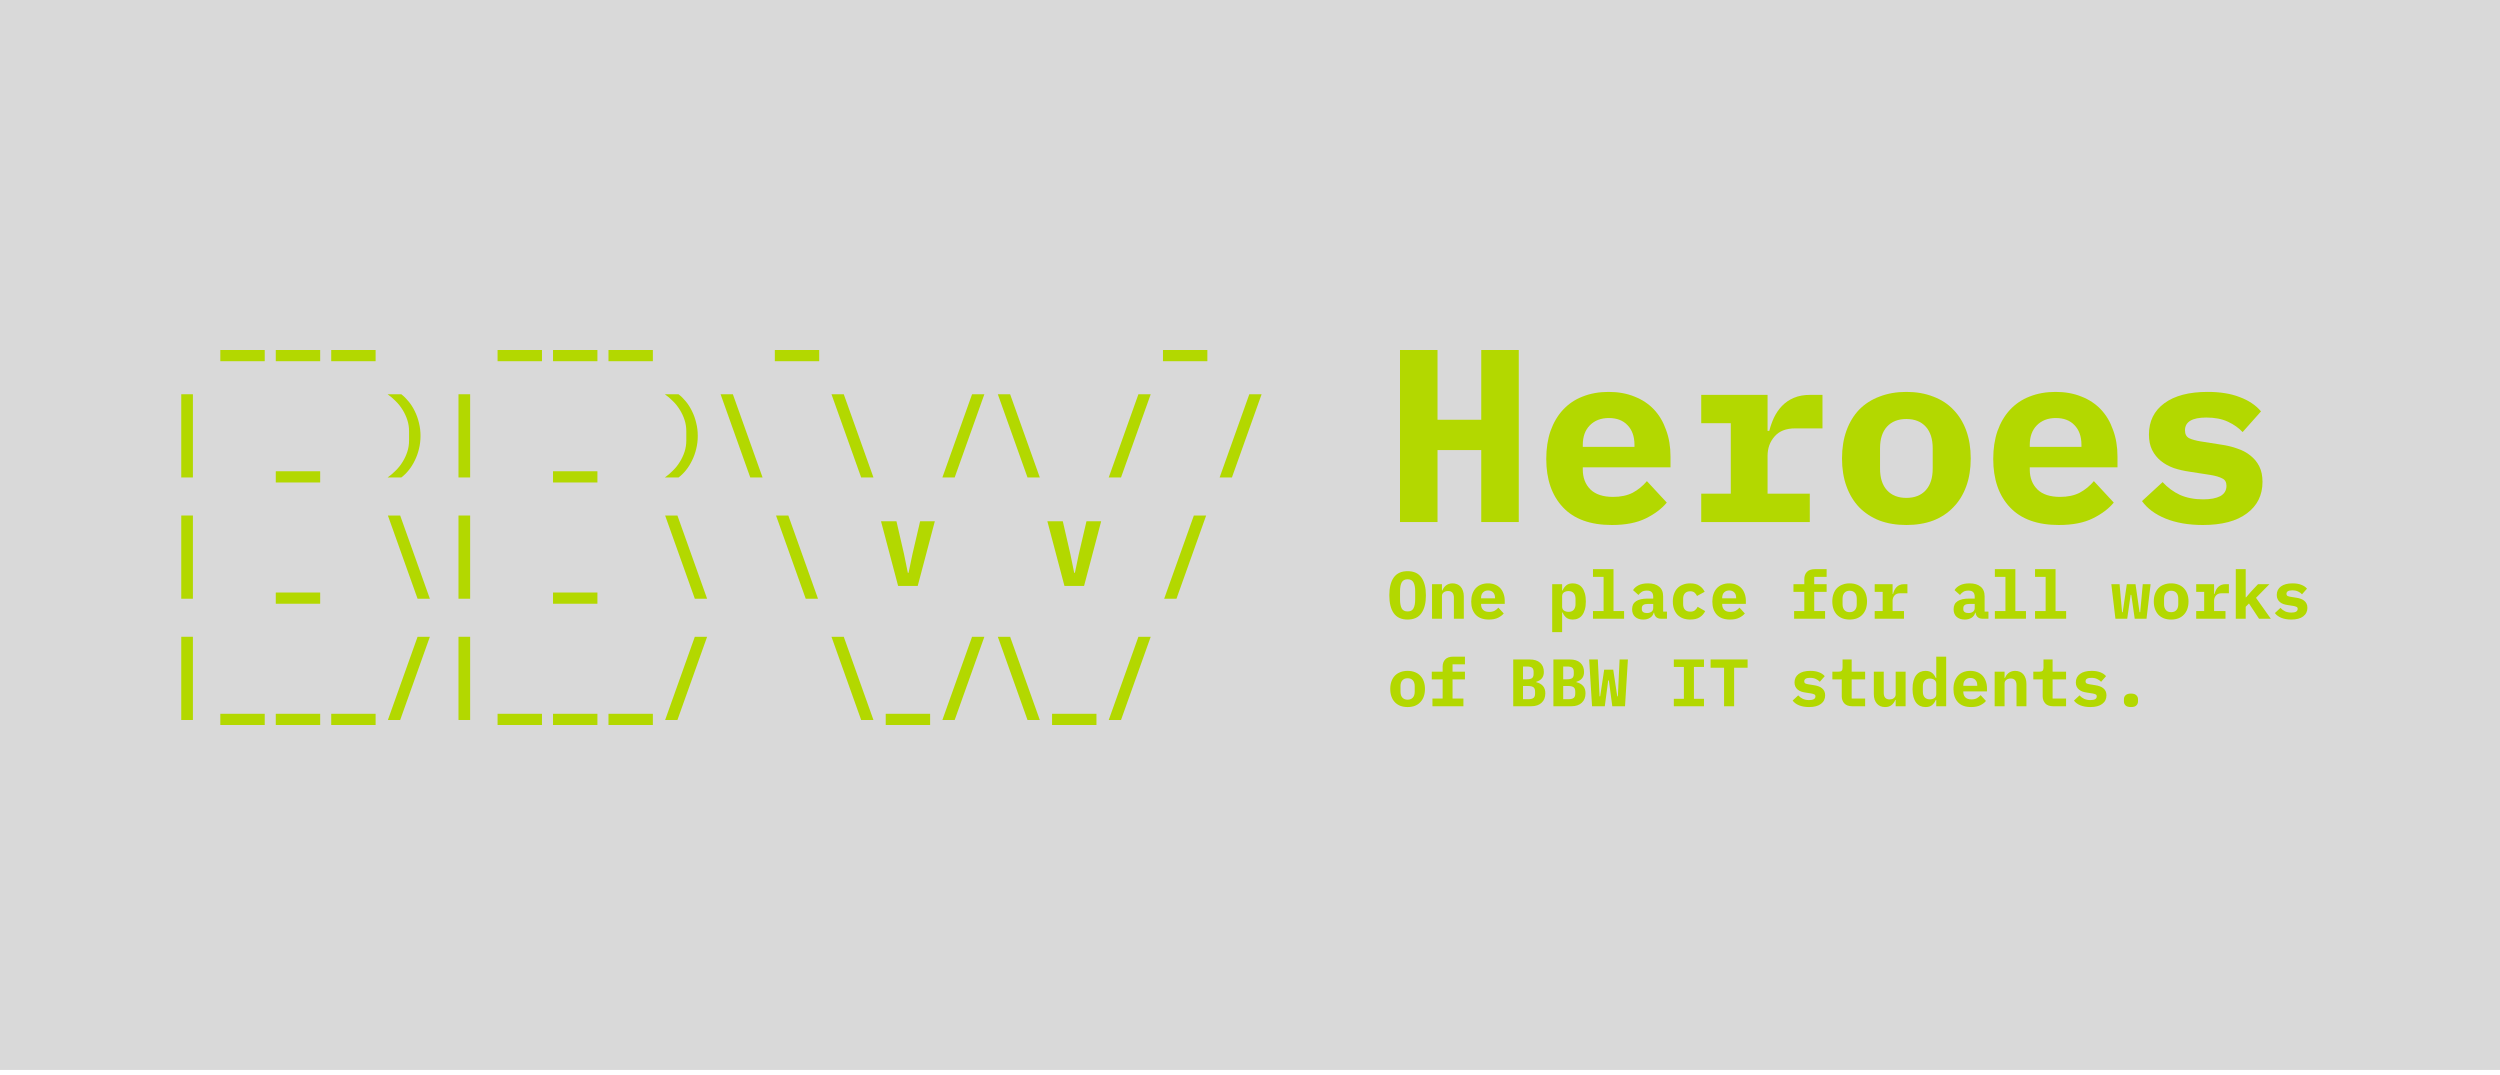
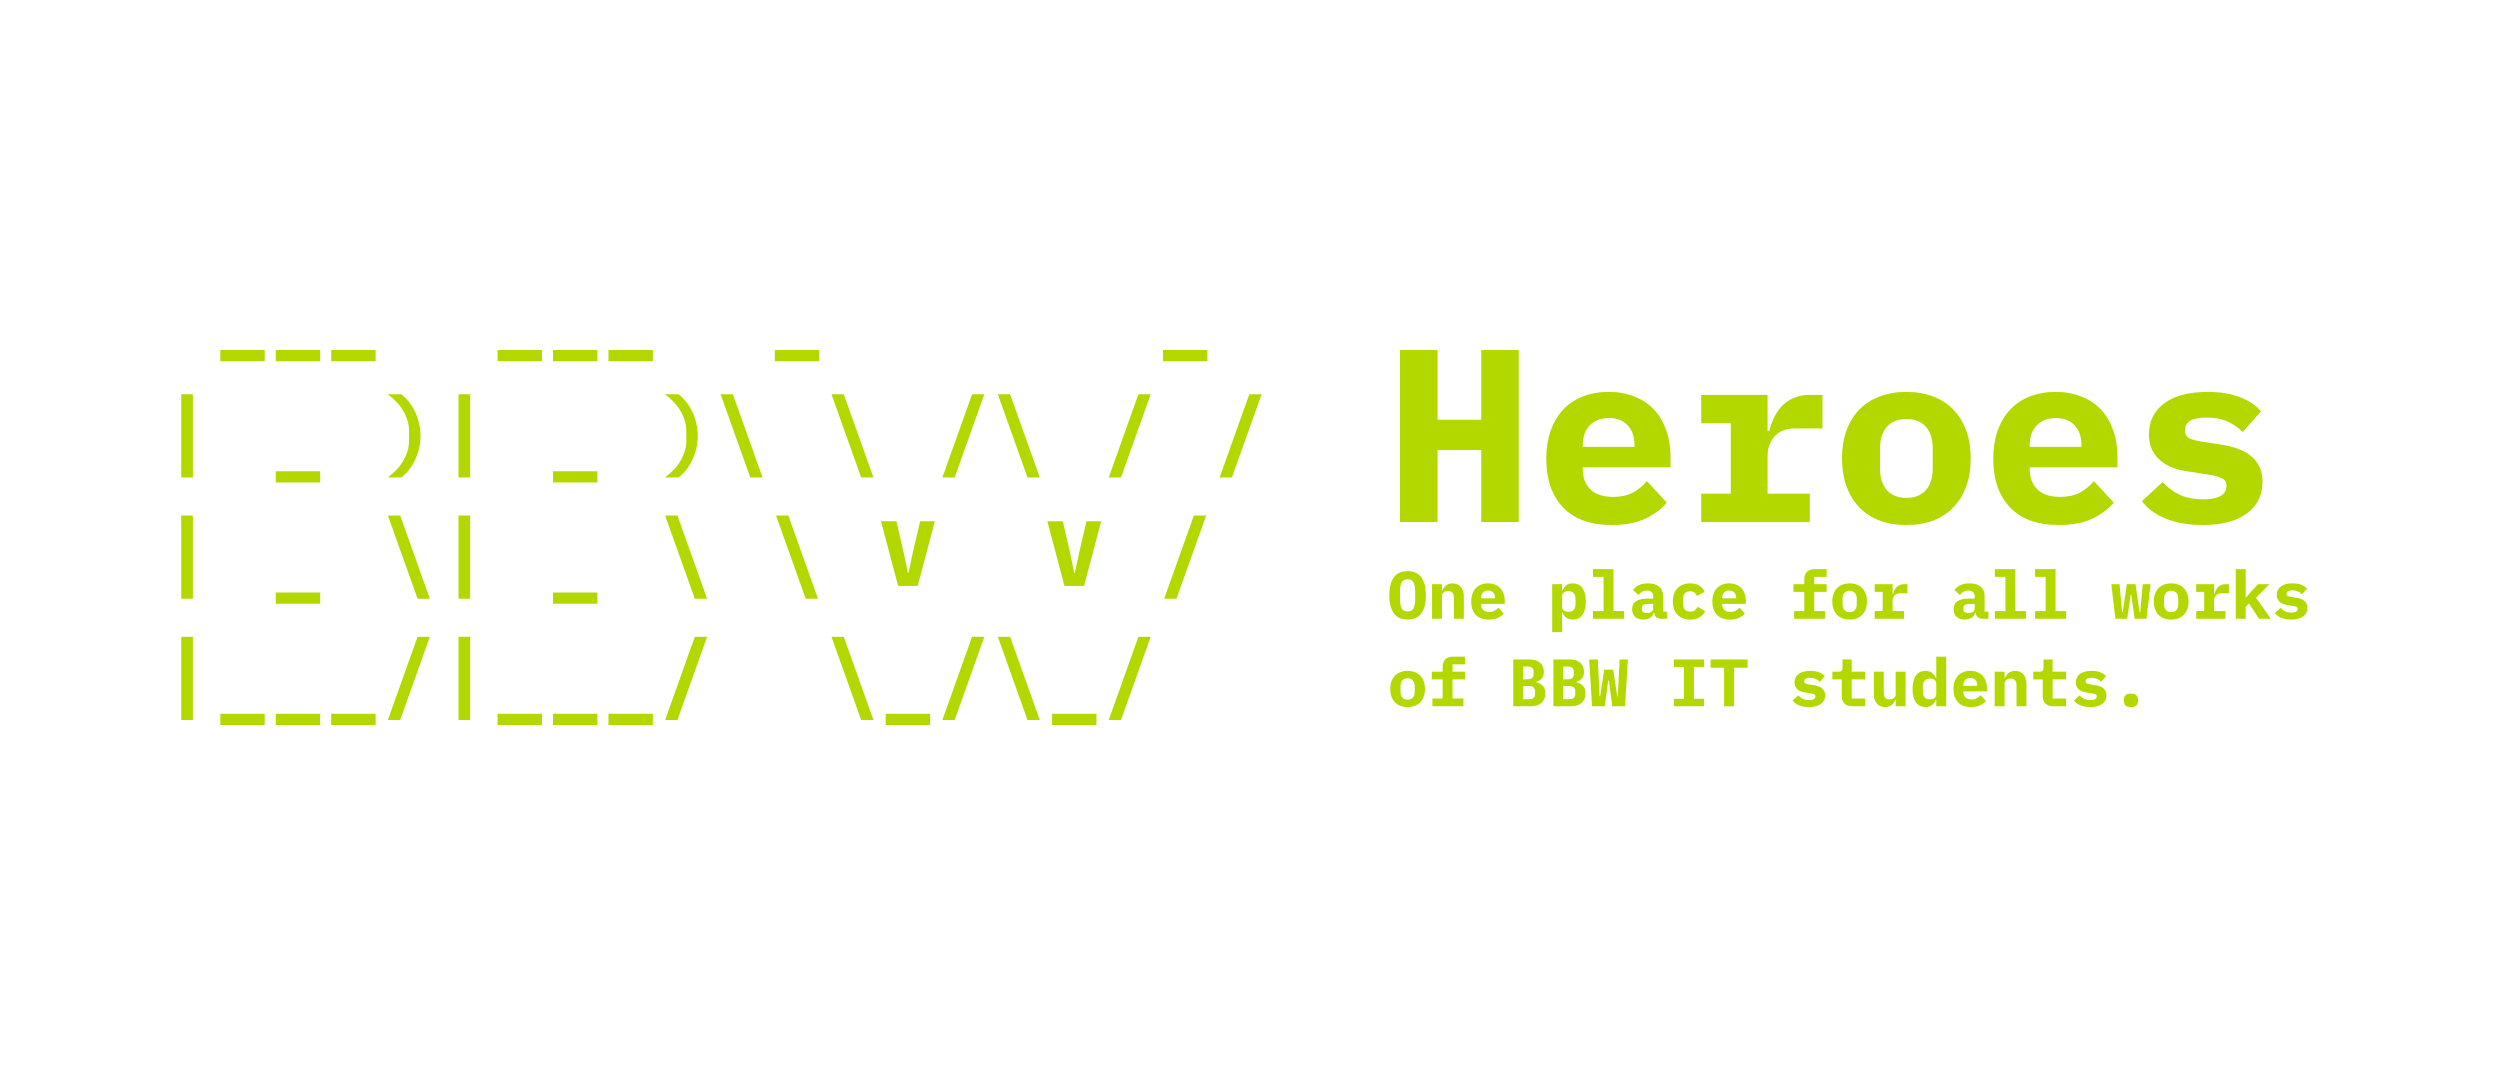
<svg xmlns="http://www.w3.org/2000/svg" width="400" height="172" viewBox="0 0 400 172" fill="none">
-   <rect width="400" height="171.19" fill="#D9D9D9" />
  <path d="M35.253 57.794V56H42.355V57.794H35.253Z" fill="#B3D800" />
  <path d="M44.125 57.794V56H51.227V57.794H44.125Z" fill="#B3D800" />
  <path d="M52.997 57.794V56H60.099V57.794H52.997Z" fill="#B3D800" />
  <path d="M79.612 57.794V56H86.715V57.794H79.612Z" fill="#B3D800" />
  <path d="M88.484 57.794V56H95.587V57.794H88.484Z" fill="#B3D800" />
  <path d="M97.356 57.794V56H104.458V57.794H97.356Z" fill="#B3D800" />
  <path d="M123.972 57.794V56H131.074V57.794H123.972Z" fill="#B3D800" />
  <path d="M186.075 57.794V56H193.178V57.794H186.075Z" fill="#B3D800" />
  <path d="M29 76.395V63.081H30.864V76.395H29Z" fill="#B3D800" />
  <path d="M44.125 77.196V75.402H51.227V77.196H44.125Z" fill="#B3D800" />
  <path d="M67.284 69.738C67.284 70.46 67.2 71.157 67.033 71.829C66.875 72.491 66.653 73.109 66.367 73.682C66.091 74.255 65.765 74.774 65.39 75.239C65.015 75.704 64.621 76.089 64.207 76.395H62.017C62.47 76.079 62.904 75.708 63.319 75.283C63.743 74.868 64.108 74.409 64.414 73.904C64.729 73.4 64.981 72.862 65.168 72.288C65.356 71.715 65.449 71.117 65.449 70.494V68.982C65.449 68.359 65.356 67.761 65.168 67.188C64.981 66.615 64.729 66.076 64.414 65.572C64.108 65.068 63.743 64.608 63.319 64.193C62.904 63.768 62.47 63.397 62.017 63.081H64.207C64.621 63.397 65.015 63.788 65.39 64.252C65.765 64.707 66.091 65.221 66.367 65.794C66.653 66.368 66.875 66.99 67.033 67.662C67.2 68.325 67.284 69.017 67.284 69.738Z" fill="#B3D800" />
  <path d="M73.359 76.395V63.081H75.224V76.395H73.359Z" fill="#B3D800" />
  <path d="M88.484 77.196V75.402H95.587V77.196H88.484Z" fill="#B3D800" />
  <path d="M111.644 69.738C111.644 70.46 111.56 71.157 111.392 71.829C111.234 72.491 111.012 73.109 110.726 73.682C110.45 74.255 110.125 74.774 109.75 75.239C109.375 75.704 108.98 76.089 108.566 76.395H106.376C106.83 76.079 107.264 75.708 107.678 75.283C108.102 74.868 108.467 74.409 108.773 73.904C109.089 73.4 109.34 72.862 109.528 72.288C109.715 71.715 109.809 71.117 109.809 70.494V68.982C109.809 68.359 109.715 67.761 109.528 67.188C109.34 66.615 109.089 66.076 108.773 65.572C108.467 65.068 108.102 64.608 107.678 64.193C107.264 63.768 106.83 63.397 106.376 63.081H108.566C108.98 63.397 109.375 63.788 109.75 64.252C110.125 64.707 110.45 65.221 110.726 65.794C111.012 66.368 111.234 66.99 111.392 67.662C111.56 68.325 111.644 69.017 111.644 69.738Z" fill="#B3D800" />
  <path d="M120.042 76.395L115.293 63.081H117.26L122.01 76.395H120.042Z" fill="#B3D800" />
  <path d="M137.786 76.395L133.036 63.081H135.004L139.754 76.395H137.786Z" fill="#B3D800" />
  <path d="M150.78 76.395L155.53 63.081H157.498L152.748 76.395H150.78Z" fill="#B3D800" />
  <path d="M164.402 76.395L159.652 63.081H161.62L166.37 76.395H164.402Z" fill="#B3D800" />
  <path d="M177.396 76.395L182.145 63.081H184.113L179.364 76.395H177.396Z" fill="#B3D800" />
  <path d="M195.14 76.395L199.889 63.081H201.857L197.108 76.395H195.14Z" fill="#B3D800" />
  <path d="M29 95.797V82.483H30.864V95.797H29Z" fill="#B3D800" />
  <path d="M44.125 96.598V94.804H51.227V96.598H44.125Z" fill="#B3D800" />
  <path d="M66.811 95.797L62.061 82.483H64.029L68.778 95.797H66.811Z" fill="#B3D800" />
  <path d="M73.359 95.797V82.483H75.224V95.797H73.359Z" fill="#B3D800" />
  <path d="M88.484 96.598V94.804H95.587V96.598H88.484Z" fill="#B3D800" />
  <path d="M111.17 95.797L106.421 82.483H108.388L113.138 95.797H111.17Z" fill="#B3D800" />
  <path d="M128.914 95.797L124.164 82.483H126.132L130.882 95.797H128.914Z" fill="#B3D800" />
  <path d="M143.699 93.751L140.961 83.402H143.432L144.646 88.666L145.252 91.646H145.371L145.992 88.666L147.22 83.402H149.573L146.835 93.751H143.699Z" fill="#B3D800" />
  <path d="M170.314 93.751L167.577 83.402H170.048L171.261 88.666L171.868 91.646H171.986L172.608 88.666L173.836 83.402H176.188L173.451 93.751H170.314Z" fill="#B3D800" />
  <path d="M186.268 95.797L191.017 82.483H192.985L188.236 95.797H186.268Z" fill="#B3D800" />
  <path d="M29 115.199V101.885H30.864V115.199H29Z" fill="#B3D800" />
  <path d="M35.253 116V114.206H42.355V116H35.253Z" fill="#B3D800" />
  <path d="M44.125 116V114.206H51.227V116H44.125Z" fill="#B3D800" />
  <path d="M52.997 116V114.206H60.099V116H52.997Z" fill="#B3D800" />
  <path d="M62.061 115.199L66.811 101.885H68.778L64.029 115.199H62.061Z" fill="#B3D800" />
  <path d="M73.359 115.199V101.885H75.224V115.199H73.359Z" fill="#B3D800" />
  <path d="M79.612 116V114.206H86.715V116H79.612Z" fill="#B3D800" />
  <path d="M88.484 116V114.206H95.587V116H88.484Z" fill="#B3D800" />
  <path d="M97.356 116V114.206H104.458V116H97.356Z" fill="#B3D800" />
  <path d="M106.421 115.199L111.17 101.885H113.138L108.388 115.199H106.421Z" fill="#B3D800" />
  <path d="M137.786 115.199L133.036 101.885H135.004L139.754 115.199H137.786Z" fill="#B3D800" />
  <path d="M141.716 116V114.206H148.818V116H141.716Z" fill="#B3D800" />
  <path d="M150.78 115.199L155.53 101.885H157.498L152.748 115.199H150.78Z" fill="#B3D800" />
  <path d="M164.402 115.199L159.652 101.885H161.62L166.37 115.199H164.402Z" fill="#B3D800" />
  <path d="M168.332 116V114.206H175.434V116H168.332Z" fill="#B3D800" />
  <path d="M177.396 115.199L182.145 101.885H184.113L179.364 115.199H177.396Z" fill="#B3D800" />
  <path d="M225.217 99.129C224.216 99.129 223.476 98.789 222.997 98.11C222.525 97.431 222.29 96.48 222.29 95.257C222.29 94.035 222.525 93.084 222.997 92.405C223.476 91.726 224.216 91.386 225.217 91.386C226.218 91.386 226.954 91.726 227.426 92.405C227.905 93.084 228.145 94.035 228.145 95.257C228.145 96.48 227.905 97.431 227.426 98.11C226.954 98.789 226.218 99.129 225.217 99.129ZM225.217 97.831C225.675 97.831 225.989 97.663 226.161 97.327C226.339 96.984 226.429 96.509 226.429 95.901V94.603C226.429 94.003 226.339 93.535 226.161 93.199C225.989 92.856 225.675 92.684 225.217 92.684C224.759 92.684 224.441 92.856 224.263 93.199C224.091 93.535 224.005 94.003 224.005 94.603V95.912C224.005 96.512 224.091 96.984 224.263 97.327C224.441 97.663 224.759 97.831 225.217 97.831ZM229.127 99V93.467H230.714V94.475H230.778C230.843 94.317 230.921 94.171 231.014 94.035C231.107 93.899 231.218 93.781 231.347 93.681C231.482 93.574 231.636 93.492 231.808 93.435C231.986 93.37 232.187 93.338 232.408 93.338C232.673 93.338 232.916 93.385 233.137 93.477C233.359 93.563 233.548 93.695 233.706 93.874C233.863 94.053 233.985 94.271 234.07 94.528C234.163 94.786 234.21 95.082 234.21 95.418V99H232.623V95.633C232.623 94.918 232.312 94.561 231.69 94.561C231.568 94.561 231.447 94.578 231.325 94.614C231.211 94.643 231.107 94.693 231.014 94.764C230.921 94.829 230.846 94.911 230.789 95.011C230.739 95.111 230.714 95.229 230.714 95.365V99H229.127ZM238.227 99.129C237.297 99.129 236.593 98.871 236.114 98.357C235.635 97.842 235.396 97.141 235.396 96.255C235.396 95.804 235.457 95.4 235.578 95.043C235.707 94.678 235.886 94.371 236.114 94.121C236.35 93.864 236.633 93.671 236.961 93.542C237.297 93.406 237.673 93.338 238.087 93.338C238.502 93.338 238.874 93.406 239.203 93.542C239.532 93.671 239.81 93.856 240.039 94.099C240.268 94.343 240.443 94.639 240.565 94.989C240.693 95.333 240.758 95.719 240.758 96.148V96.619H236.972V96.716C236.972 97.073 237.083 97.363 237.305 97.585C237.526 97.799 237.852 97.906 238.28 97.906C238.609 97.906 238.892 97.845 239.128 97.724C239.364 97.595 239.567 97.427 239.739 97.22L240.597 98.153C240.382 98.417 240.082 98.646 239.696 98.839C239.31 99.032 238.82 99.129 238.227 99.129ZM238.098 94.475C237.755 94.475 237.48 94.582 237.272 94.796C237.072 95.004 236.972 95.286 236.972 95.644V95.729H239.203V95.644C239.203 95.279 239.103 94.993 238.902 94.786C238.709 94.578 238.441 94.475 238.098 94.475ZM248.352 93.467H249.939V94.475H250.014C250.15 94.146 250.347 93.874 250.604 93.66C250.861 93.445 251.212 93.338 251.655 93.338C251.962 93.338 252.241 93.395 252.491 93.51C252.749 93.624 252.967 93.799 253.145 94.035C253.331 94.271 253.474 94.571 253.574 94.936C253.682 95.3 253.735 95.733 253.735 96.233C253.735 96.734 253.682 97.166 253.574 97.531C253.474 97.895 253.331 98.196 253.145 98.432C252.967 98.668 252.749 98.843 252.491 98.957C252.241 99.072 251.962 99.129 251.655 99.129C251.212 99.129 250.861 99.025 250.604 98.818C250.347 98.603 250.15 98.328 250.014 97.992H249.939V101.145H248.352V93.467ZM250.969 97.895C251.326 97.895 251.601 97.788 251.794 97.574C251.987 97.352 252.084 97.048 252.084 96.662V95.804C252.084 95.418 251.987 95.118 251.794 94.904C251.601 94.682 251.326 94.571 250.969 94.571C250.69 94.571 250.447 94.639 250.239 94.775C250.039 94.911 249.939 95.125 249.939 95.418V97.048C249.939 97.341 250.039 97.556 250.239 97.692C250.447 97.828 250.69 97.895 250.969 97.895ZM254.878 97.767H256.573V92.298H254.878V91.065H258.16V97.767H259.854V99H254.878V97.767ZM265.801 99C265.473 99 265.208 98.918 265.008 98.753C264.808 98.582 264.69 98.339 264.654 98.024H264.6C264.5 98.389 264.3 98.664 264 98.85C263.707 99.036 263.346 99.129 262.917 99.129C262.381 99.129 261.948 98.986 261.619 98.7C261.298 98.407 261.137 97.999 261.137 97.477C261.137 96.898 261.348 96.469 261.769 96.191C262.191 95.912 262.81 95.772 263.625 95.772H264.515V95.493C264.515 95.165 264.436 94.918 264.279 94.754C264.129 94.582 263.871 94.496 263.507 94.496C263.171 94.496 262.899 94.561 262.692 94.689C262.484 94.818 262.306 94.986 262.155 95.193L261.287 94.421C261.473 94.107 261.762 93.849 262.155 93.649C262.556 93.442 263.067 93.338 263.689 93.338C264.447 93.338 265.036 93.513 265.458 93.864C265.887 94.207 266.102 94.728 266.102 95.429V97.853H266.713V99H265.801ZM263.517 98.088C263.796 98.088 264.032 98.021 264.225 97.885C264.418 97.749 264.515 97.552 264.515 97.295V96.63H263.667C263.017 96.63 262.692 96.848 262.692 97.284V97.499C262.692 97.692 262.767 97.838 262.917 97.938C263.067 98.038 263.267 98.088 263.517 98.088ZM270.451 99.129C270.015 99.129 269.622 99.064 269.272 98.936C268.928 98.8 268.635 98.607 268.392 98.357C268.156 98.106 267.974 97.803 267.845 97.445C267.717 97.088 267.652 96.684 267.652 96.233C267.652 95.783 267.717 95.379 267.845 95.022C267.974 94.664 268.156 94.36 268.392 94.11C268.635 93.86 268.928 93.671 269.272 93.542C269.622 93.406 270.012 93.338 270.44 93.338C271.048 93.338 271.534 93.463 271.899 93.713C272.271 93.956 272.553 94.282 272.746 94.689L271.524 95.354C271.423 95.14 271.291 94.961 271.127 94.818C270.969 94.675 270.741 94.603 270.44 94.603C270.076 94.603 269.793 94.711 269.593 94.925C269.4 95.132 269.304 95.418 269.304 95.783V96.684C269.304 97.048 269.4 97.338 269.593 97.552C269.793 97.76 270.083 97.863 270.462 97.863C270.769 97.863 271.009 97.792 271.18 97.649C271.359 97.506 271.509 97.32 271.631 97.091L272.832 97.778C272.632 98.185 272.339 98.514 271.952 98.764C271.574 99.007 271.073 99.129 270.451 99.129ZM276.806 99.129C275.877 99.129 275.172 98.871 274.693 98.357C274.214 97.842 273.975 97.141 273.975 96.255C273.975 95.804 274.036 95.4 274.157 95.043C274.286 94.678 274.465 94.371 274.693 94.121C274.929 93.864 275.212 93.671 275.541 93.542C275.877 93.406 276.252 93.338 276.667 93.338C277.081 93.338 277.453 93.406 277.782 93.542C278.111 93.671 278.389 93.856 278.618 94.099C278.847 94.343 279.022 94.639 279.144 94.989C279.272 95.333 279.337 95.719 279.337 96.148V96.619H275.551V96.716C275.551 97.073 275.662 97.363 275.884 97.585C276.105 97.799 276.431 97.906 276.86 97.906C277.188 97.906 277.471 97.845 277.707 97.724C277.943 97.595 278.146 97.427 278.318 97.22L279.176 98.153C278.961 98.417 278.661 98.646 278.275 98.839C277.889 99.032 277.399 99.129 276.806 99.129ZM276.677 94.475C276.334 94.475 276.059 94.582 275.852 94.796C275.651 95.004 275.551 95.286 275.551 95.644V95.729H277.782V95.644C277.782 95.279 277.682 94.993 277.482 94.786C277.289 94.578 277.02 94.475 276.677 94.475ZM287.06 97.767H288.69V94.7H286.953V93.467H288.69V92.662C288.69 92.191 288.826 91.808 289.097 91.515C289.376 91.215 289.805 91.065 290.384 91.065H292.261V92.298H290.277V93.467H292.261V94.7H290.277V97.767H292.014V99H287.06V97.767ZM295.945 99.129C295.516 99.129 295.13 99.064 294.787 98.936C294.444 98.8 294.151 98.607 293.908 98.357C293.672 98.106 293.49 97.803 293.361 97.445C293.232 97.088 293.168 96.684 293.168 96.233C293.168 95.783 293.232 95.379 293.361 95.022C293.49 94.664 293.672 94.36 293.908 94.11C294.151 93.86 294.444 93.671 294.787 93.542C295.13 93.406 295.516 93.338 295.945 93.338C296.374 93.338 296.76 93.406 297.104 93.542C297.447 93.671 297.736 93.86 297.972 94.11C298.215 94.36 298.401 94.664 298.53 95.022C298.658 95.379 298.723 95.783 298.723 96.233C298.723 96.684 298.658 97.088 298.53 97.445C298.401 97.803 298.215 98.106 297.972 98.357C297.736 98.607 297.447 98.8 297.104 98.936C296.76 99.064 296.374 99.129 295.945 99.129ZM295.945 97.949C296.303 97.949 296.582 97.838 296.782 97.617C296.982 97.395 297.082 97.081 297.082 96.673V95.794C297.082 95.386 296.982 95.072 296.782 94.85C296.582 94.628 296.303 94.518 295.945 94.518C295.588 94.518 295.309 94.628 295.109 94.85C294.909 95.072 294.809 95.386 294.809 95.794V96.673C294.809 97.081 294.909 97.395 295.109 97.617C295.309 97.838 295.588 97.949 295.945 97.949ZM299.952 97.767H301.228V94.7H299.952V93.467H302.815V95.032H302.89C302.94 94.832 303.008 94.639 303.094 94.453C303.187 94.26 303.301 94.092 303.437 93.949C303.58 93.799 303.751 93.681 303.952 93.595C304.152 93.51 304.388 93.467 304.659 93.467H305.185V94.925H304.005C303.612 94.925 303.315 95.043 303.115 95.279C302.915 95.508 302.815 95.79 302.815 96.126V97.767H304.638V99H299.952V97.767ZM317.24 99C316.911 99 316.647 98.918 316.447 98.753C316.247 98.582 316.129 98.339 316.093 98.024H316.039C315.939 98.389 315.739 98.664 315.439 98.85C315.146 99.036 314.785 99.129 314.356 99.129C313.819 99.129 313.387 98.986 313.058 98.7C312.736 98.407 312.576 97.999 312.576 97.477C312.576 96.898 312.786 96.469 313.208 96.191C313.63 95.912 314.248 95.772 315.063 95.772H315.953V95.493C315.953 95.165 315.875 94.918 315.718 94.754C315.567 94.582 315.31 94.496 314.945 94.496C314.609 94.496 314.338 94.561 314.13 94.689C313.923 94.818 313.744 94.986 313.594 95.193L312.726 94.421C312.912 94.107 313.201 93.849 313.594 93.649C313.995 93.442 314.506 93.338 315.128 93.338C315.886 93.338 316.475 93.513 316.897 93.864C317.326 94.207 317.54 94.728 317.54 95.429V97.853H318.152V99H317.24ZM314.956 98.088C315.235 98.088 315.471 98.021 315.664 97.885C315.857 97.749 315.953 97.552 315.953 97.295V96.63H315.106C314.456 96.63 314.13 96.848 314.13 97.284V97.499C314.13 97.692 314.206 97.838 314.356 97.938C314.506 98.038 314.706 98.088 314.956 98.088ZM319.177 97.767H320.871V92.298H319.177V91.065H322.458V97.767H324.153V99H319.177V97.767ZM325.607 97.767H327.301V92.298H325.607V91.065H328.888V97.767H330.583V99H325.607V97.767ZM337.812 93.467H339.131L339.528 97.949H339.635L340.29 93.467H341.684L342.327 97.949H342.434L342.842 93.467H344.096L343.442 99H341.555L341.008 95.183H340.901L340.354 99H338.467L337.812 93.467ZM347.384 99.129C346.955 99.129 346.569 99.064 346.226 98.936C345.883 98.8 345.59 98.607 345.347 98.357C345.111 98.106 344.929 97.803 344.8 97.445C344.671 97.088 344.607 96.684 344.607 96.233C344.607 95.783 344.671 95.379 344.8 95.022C344.929 94.664 345.111 94.36 345.347 94.11C345.59 93.86 345.883 93.671 346.226 93.542C346.569 93.406 346.955 93.338 347.384 93.338C347.813 93.338 348.199 93.406 348.542 93.542C348.886 93.671 349.175 93.86 349.411 94.11C349.654 94.36 349.84 94.664 349.969 95.022C350.097 95.379 350.162 95.783 350.162 96.233C350.162 96.684 350.097 97.088 349.969 97.445C349.84 97.803 349.654 98.106 349.411 98.357C349.175 98.607 348.886 98.8 348.542 98.936C348.199 99.064 347.813 99.129 347.384 99.129ZM347.384 97.949C347.742 97.949 348.02 97.838 348.221 97.617C348.421 97.395 348.521 97.081 348.521 96.673V95.794C348.521 95.386 348.421 95.072 348.221 94.85C348.02 94.628 347.742 94.518 347.384 94.518C347.027 94.518 346.748 94.628 346.548 94.85C346.348 95.072 346.248 95.386 346.248 95.794V96.673C346.248 97.081 346.348 97.395 346.548 97.617C346.748 97.838 347.027 97.949 347.384 97.949ZM351.391 97.767H352.667V94.7H351.391V93.467H354.254V95.032H354.329C354.379 94.832 354.447 94.639 354.533 94.453C354.626 94.26 354.74 94.092 354.876 93.949C355.019 93.799 355.19 93.681 355.39 93.595C355.591 93.51 355.827 93.467 356.098 93.467H356.624V94.925H355.444C355.051 94.925 354.754 95.043 354.554 95.279C354.354 95.508 354.254 95.79 354.254 96.126V97.767H356.077V99H351.391V97.767ZM357.724 91.065H359.311V95.569H359.386L360.126 94.7L361.284 93.467H363.107L360.962 95.654L363.332 99H361.445L359.836 96.555L359.311 97.081V99H357.724V91.065ZM366.609 99.129C365.995 99.129 365.458 99.036 365.001 98.85C364.551 98.664 364.211 98.41 363.982 98.088L364.872 97.263C365.087 97.499 365.337 97.685 365.623 97.82C365.916 97.949 366.248 98.013 366.62 98.013C366.935 98.013 367.181 97.967 367.36 97.874C367.539 97.774 367.628 97.624 367.628 97.424C367.628 97.266 367.567 97.159 367.446 97.102C367.324 97.038 367.156 96.988 366.942 96.952L366.052 96.812C365.802 96.777 365.569 96.723 365.355 96.652C365.14 96.573 364.954 96.469 364.797 96.341C364.64 96.212 364.515 96.055 364.422 95.869C364.329 95.683 364.282 95.458 364.282 95.193C364.282 94.614 364.504 94.16 364.947 93.831C365.391 93.502 366.013 93.338 366.813 93.338C367.357 93.338 367.818 93.413 368.197 93.563C368.583 93.706 368.89 93.913 369.119 94.185L368.325 95.086C368.161 94.907 367.95 94.757 367.693 94.636C367.435 94.514 367.124 94.453 366.76 94.453C366.145 94.453 365.837 94.639 365.837 95.011C365.837 95.175 365.898 95.29 366.02 95.354C366.141 95.411 366.309 95.458 366.524 95.493L367.403 95.633C367.653 95.669 367.886 95.726 368.1 95.804C368.314 95.876 368.5 95.976 368.658 96.105C368.822 96.233 368.951 96.391 369.044 96.576C369.137 96.762 369.183 96.988 369.183 97.252C369.183 97.831 368.958 98.289 368.507 98.625C368.064 98.961 367.432 99.129 366.609 99.129ZM225.217 113.129C224.788 113.129 224.402 113.064 224.059 112.936C223.716 112.8 223.423 112.607 223.18 112.357C222.944 112.106 222.761 111.803 222.633 111.445C222.504 111.088 222.44 110.684 222.44 110.233C222.44 109.783 222.504 109.379 222.633 109.022C222.761 108.664 222.944 108.36 223.18 108.11C223.423 107.86 223.716 107.67 224.059 107.542C224.402 107.406 224.788 107.338 225.217 107.338C225.646 107.338 226.032 107.406 226.375 107.542C226.718 107.67 227.008 107.86 227.244 108.11C227.487 108.36 227.673 108.664 227.801 109.022C227.93 109.379 227.994 109.783 227.994 110.233C227.994 110.684 227.93 111.088 227.801 111.445C227.673 111.803 227.487 112.106 227.244 112.357C227.008 112.607 226.718 112.8 226.375 112.936C226.032 113.064 225.646 113.129 225.217 113.129ZM225.217 111.949C225.574 111.949 225.853 111.838 226.053 111.617C226.254 111.395 226.354 111.081 226.354 110.673V109.794C226.354 109.386 226.254 109.072 226.053 108.85C225.853 108.628 225.574 108.518 225.217 108.518C224.86 108.518 224.581 108.628 224.381 108.85C224.18 109.072 224.08 109.386 224.08 109.794V110.673C224.08 111.081 224.18 111.395 224.381 111.617C224.581 111.838 224.86 111.949 225.217 111.949ZM229.191 111.767H230.821V108.7H229.084V107.467H230.821V106.662C230.821 106.191 230.957 105.808 231.229 105.515C231.507 105.215 231.936 105.065 232.515 105.065H234.392V106.298H232.408V107.467H234.392V108.7H232.408V111.767H234.145V113H229.191V111.767ZM242.115 105.515H244.742C245.479 105.515 246.04 105.694 246.426 106.051C246.819 106.409 247.016 106.895 247.016 107.51C247.016 107.939 246.909 108.282 246.694 108.539C246.487 108.789 246.187 108.972 245.793 109.086V109.15C246.258 109.265 246.616 109.465 246.866 109.751C247.123 110.037 247.252 110.434 247.252 110.941C247.252 111.57 247.052 112.071 246.651 112.442C246.258 112.814 245.704 113 244.989 113H242.115V105.515ZM244.496 111.874C244.882 111.874 245.164 111.81 245.343 111.681C245.522 111.552 245.611 111.316 245.611 110.973V110.662C245.611 110.319 245.522 110.083 245.343 109.955C245.164 109.826 244.882 109.762 244.496 109.762H243.681V111.874H244.496ZM244.292 108.689C244.671 108.689 244.946 108.628 245.118 108.507C245.289 108.378 245.375 108.149 245.375 107.821V107.499C245.375 107.17 245.289 106.945 245.118 106.823C244.946 106.702 244.671 106.641 244.292 106.641H243.681V108.689H244.292ZM248.545 105.515H251.172C251.909 105.515 252.47 105.694 252.856 106.051C253.249 106.409 253.446 106.895 253.446 107.51C253.446 107.939 253.338 108.282 253.124 108.539C252.917 108.789 252.616 108.972 252.223 109.086V109.15C252.688 109.265 253.045 109.465 253.296 109.751C253.553 110.037 253.682 110.434 253.682 110.941C253.682 111.57 253.481 112.071 253.081 112.442C252.688 112.814 252.134 113 251.419 113H248.545V105.515ZM250.926 111.874C251.312 111.874 251.594 111.81 251.773 111.681C251.952 111.552 252.041 111.316 252.041 110.973V110.662C252.041 110.319 251.952 110.083 251.773 109.955C251.594 109.826 251.312 109.762 250.926 109.762H250.111V111.874H250.926ZM250.722 108.689C251.101 108.689 251.376 108.628 251.548 108.507C251.719 108.378 251.805 108.149 251.805 107.821V107.499C251.805 107.17 251.719 106.945 251.548 106.823C251.376 106.702 251.101 106.641 250.722 106.641H250.111V108.689H250.722ZM254.728 113L254.267 105.515H255.651L255.865 109.997L255.929 111.413H256.026L256.669 107.145H258.117L258.76 111.413H258.857L258.921 110.04L259.136 105.515H260.465L260.004 113H257.967L257.42 108.871H257.313L256.766 113H254.728ZM267.813 113V111.81H269.422V106.705H267.813V105.515H272.639V106.705H271.03V111.81H272.639V113H267.813ZM277.46 106.834V113H275.852V106.834H273.696V105.515H279.616V106.834H277.46ZM289.451 113.129C288.836 113.129 288.3 113.036 287.843 112.85C287.392 112.664 287.053 112.41 286.824 112.089L287.714 111.263C287.928 111.499 288.179 111.685 288.465 111.82C288.758 111.949 289.09 112.013 289.462 112.013C289.776 112.013 290.023 111.967 290.202 111.874C290.381 111.774 290.47 111.624 290.47 111.424C290.47 111.266 290.409 111.159 290.288 111.102C290.166 111.038 289.998 110.988 289.784 110.952L288.894 110.812C288.643 110.777 288.411 110.723 288.197 110.652C287.982 110.573 287.796 110.469 287.639 110.341C287.482 110.212 287.357 110.055 287.264 109.869C287.171 109.683 287.124 109.458 287.124 109.193C287.124 108.614 287.346 108.16 287.789 107.831C288.232 107.502 288.854 107.338 289.655 107.338C290.198 107.338 290.659 107.413 291.038 107.563C291.424 107.706 291.732 107.914 291.96 108.185L291.167 109.086C291.003 108.907 290.792 108.757 290.534 108.636C290.277 108.514 289.966 108.453 289.601 108.453C288.987 108.453 288.679 108.639 288.679 109.011C288.679 109.175 288.74 109.29 288.861 109.354C288.983 109.411 289.151 109.458 289.365 109.493L290.245 109.633C290.495 109.669 290.727 109.726 290.942 109.804C291.156 109.876 291.342 109.976 291.499 110.105C291.664 110.233 291.792 110.391 291.885 110.577C291.978 110.762 292.025 110.988 292.025 111.252C292.025 111.831 291.8 112.289 291.349 112.625C290.906 112.961 290.273 113.129 289.451 113.129ZM296.374 113C295.802 113 295.377 112.85 295.098 112.55C294.819 112.249 294.68 111.867 294.68 111.402V108.7H293.179V107.467H294.155C294.391 107.467 294.559 107.42 294.659 107.327C294.759 107.234 294.809 107.063 294.809 106.813V105.515H296.267V107.467H298.423V108.7H296.267V111.767H298.423V113H296.374ZM303.308 111.992H303.244C303.122 112.307 302.929 112.575 302.665 112.796C302.407 113.018 302.057 113.129 301.614 113.129C301.349 113.129 301.106 113.086 300.885 113C300.663 112.907 300.474 112.771 300.316 112.593C300.159 112.414 300.034 112.196 299.941 111.938C299.855 111.681 299.812 111.384 299.812 111.048V107.467H301.399V110.834C301.399 111.549 301.71 111.906 302.332 111.906C302.454 111.906 302.572 111.892 302.686 111.863C302.808 111.828 302.911 111.778 302.997 111.713C303.09 111.642 303.165 111.556 303.222 111.456C303.28 111.356 303.308 111.238 303.308 111.102V107.467H304.895V113H303.308V111.992ZM309.802 111.992H309.727C309.584 112.328 309.384 112.603 309.127 112.818C308.877 113.025 308.53 113.129 308.087 113.129C307.779 113.129 307.497 113.071 307.24 112.957C306.989 112.843 306.771 112.668 306.585 112.432C306.407 112.196 306.264 111.895 306.156 111.531C306.056 111.166 306.006 110.734 306.006 110.233C306.006 109.733 306.056 109.3 306.156 108.936C306.264 108.571 306.407 108.271 306.585 108.035C306.771 107.799 306.989 107.624 307.24 107.51C307.497 107.395 307.779 107.338 308.087 107.338C308.308 107.338 308.505 107.367 308.676 107.424C308.848 107.481 308.998 107.56 309.127 107.66C309.263 107.76 309.377 107.881 309.47 108.024C309.57 108.16 309.656 108.31 309.727 108.475H309.802V105.065H311.389V113H309.802V111.992ZM308.773 111.895C309.052 111.895 309.291 111.828 309.491 111.692C309.699 111.556 309.802 111.341 309.802 111.048V109.418C309.802 109.125 309.699 108.911 309.491 108.775C309.291 108.639 309.052 108.571 308.773 108.571C308.416 108.571 308.14 108.682 307.947 108.904C307.754 109.118 307.658 109.418 307.658 109.804V110.662C307.658 111.048 307.754 111.352 307.947 111.574C308.14 111.788 308.416 111.895 308.773 111.895ZM315.385 113.129C314.456 113.129 313.752 112.871 313.273 112.357C312.794 111.842 312.554 111.141 312.554 110.255C312.554 109.804 312.615 109.401 312.736 109.043C312.865 108.678 313.044 108.371 313.273 108.121C313.508 107.863 313.791 107.67 314.12 107.542C314.456 107.406 314.831 107.338 315.246 107.338C315.66 107.338 316.032 107.406 316.361 107.542C316.69 107.67 316.969 107.856 317.197 108.099C317.426 108.342 317.601 108.639 317.723 108.989C317.851 109.333 317.916 109.719 317.916 110.148V110.619H314.13V110.716C314.13 111.073 314.241 111.363 314.463 111.585C314.684 111.799 315.01 111.906 315.439 111.906C315.768 111.906 316.05 111.845 316.286 111.724C316.522 111.595 316.726 111.427 316.897 111.22L317.755 112.153C317.54 112.417 317.24 112.646 316.854 112.839C316.468 113.032 315.978 113.129 315.385 113.129ZM315.256 108.475C314.913 108.475 314.638 108.582 314.431 108.796C314.231 109.004 314.13 109.286 314.13 109.644V109.729H316.361V109.644C316.361 109.279 316.261 108.993 316.061 108.786C315.868 108.578 315.6 108.475 315.256 108.475ZM319.145 113V107.467H320.732V108.475H320.796C320.861 108.317 320.939 108.171 321.032 108.035C321.125 107.899 321.236 107.781 321.365 107.681C321.5 107.574 321.654 107.492 321.826 107.435C322.004 107.37 322.205 107.338 322.426 107.338C322.691 107.338 322.934 107.385 323.155 107.477C323.377 107.563 323.566 107.695 323.724 107.874C323.881 108.053 324.003 108.271 324.088 108.528C324.181 108.786 324.228 109.082 324.228 109.418V113H322.641V109.633C322.641 108.918 322.33 108.561 321.708 108.561C321.586 108.561 321.465 108.578 321.343 108.614C321.229 108.643 321.125 108.693 321.032 108.764C320.939 108.829 320.864 108.911 320.807 109.011C320.757 109.111 320.732 109.229 320.732 109.365V113H319.145ZM328.524 113C327.952 113 327.526 112.85 327.248 112.55C326.969 112.249 326.829 111.867 326.829 111.402V108.7H325.328V107.467H326.304C326.54 107.467 326.708 107.42 326.808 107.327C326.908 107.234 326.958 107.063 326.958 106.813V105.515H328.416V107.467H330.572V108.7H328.416V111.767H330.572V113H328.524ZM334.46 113.129C333.845 113.129 333.309 113.036 332.852 112.85C332.401 112.664 332.062 112.41 331.833 112.089L332.723 111.263C332.937 111.499 333.188 111.685 333.474 111.82C333.767 111.949 334.099 112.013 334.471 112.013C334.785 112.013 335.032 111.967 335.211 111.874C335.39 111.774 335.479 111.624 335.479 111.424C335.479 111.266 335.418 111.159 335.297 111.102C335.175 111.038 335.007 110.988 334.793 110.952L333.903 110.812C333.652 110.777 333.42 110.723 333.206 110.652C332.991 110.573 332.805 110.469 332.648 110.341C332.491 110.212 332.366 110.055 332.273 109.869C332.18 109.683 332.133 109.458 332.133 109.193C332.133 108.614 332.355 108.16 332.798 107.831C333.241 107.502 333.863 107.338 334.664 107.338C335.207 107.338 335.668 107.413 336.047 107.563C336.433 107.706 336.741 107.914 336.969 108.185L336.176 109.086C336.012 108.907 335.801 108.757 335.543 108.636C335.286 108.514 334.975 108.453 334.61 108.453C333.996 108.453 333.688 108.639 333.688 109.011C333.688 109.175 333.749 109.29 333.87 109.354C333.992 109.411 334.16 109.458 334.374 109.493L335.254 109.633C335.504 109.669 335.736 109.726 335.951 109.804C336.165 109.876 336.351 109.976 336.508 110.105C336.673 110.233 336.801 110.391 336.894 110.577C336.987 110.762 337.034 110.988 337.034 111.252C337.034 111.831 336.809 112.289 336.358 112.625C335.915 112.961 335.282 113.129 334.46 113.129ZM340.954 113.129C340.554 113.129 340.265 113.043 340.086 112.871C339.914 112.693 339.828 112.482 339.828 112.239V111.863C339.828 111.62 339.914 111.413 340.086 111.241C340.265 111.063 340.554 110.973 340.954 110.973C341.355 110.973 341.641 111.063 341.812 111.241C341.991 111.413 342.08 111.62 342.08 111.863V112.239C342.08 112.482 341.991 112.693 341.812 112.871C341.641 113.043 341.355 113.129 340.954 113.129Z" fill="#B3D800" />
  <path d="M237.001 72.011H230.003V83.527H224V56H230.003V67.161H237.001V56H243.004V83.527H237.001V72.011Z" fill="#B3D800" />
  <path d="M257.898 84C254.452 84 251.841 83.053 250.065 81.161C248.29 79.268 247.402 76.691 247.402 73.431C247.402 71.775 247.627 70.289 248.077 68.975C248.555 67.634 249.217 66.503 250.065 65.583C250.94 64.637 251.987 63.927 253.206 63.453C254.452 62.954 255.843 62.704 257.381 62.704C258.918 62.704 260.296 62.954 261.516 63.453C262.735 63.927 263.768 64.61 264.617 65.504C265.465 66.398 266.114 67.489 266.565 68.778C267.042 70.039 267.28 71.459 267.28 73.037V74.772H253.246V75.127C253.246 76.441 253.657 77.506 254.478 78.321C255.3 79.11 256.506 79.504 258.096 79.504C259.316 79.504 260.363 79.281 261.237 78.834C262.112 78.361 262.867 77.743 263.503 76.98L266.684 80.411C265.889 81.384 264.776 82.225 263.344 82.935C261.913 83.645 260.097 84 257.898 84ZM257.42 66.885C256.148 66.885 255.128 67.279 254.359 68.068C253.617 68.83 253.246 69.868 253.246 71.183V71.499H261.516V71.183C261.516 69.842 261.144 68.791 260.402 68.028C259.687 67.266 258.693 66.885 257.42 66.885Z" fill="#B3D800" />
  <path d="M272.195 78.992H276.926V67.713H272.195V63.178H282.81V68.935H283.088C283.274 68.199 283.526 67.489 283.844 66.806C284.188 66.096 284.612 65.478 285.116 64.952C285.646 64.4 286.282 63.966 287.024 63.651C287.766 63.335 288.641 63.178 289.648 63.178H291.596V68.541H287.223C285.765 68.541 284.665 68.975 283.923 69.842C283.181 70.684 282.81 71.722 282.81 72.958V78.992H289.569V83.527H272.195V78.992Z" fill="#B3D800" />
  <path d="M305.019 84C303.429 84 301.997 83.763 300.725 83.29C299.453 82.791 298.366 82.081 297.465 81.161C296.59 80.24 295.914 79.123 295.437 77.808C294.96 76.494 294.722 75.008 294.722 73.352C294.722 71.696 294.96 70.21 295.437 68.896C295.914 67.581 296.59 66.464 297.465 65.544C298.366 64.624 299.453 63.927 300.725 63.453C301.997 62.954 303.429 62.704 305.019 62.704C306.609 62.704 308.04 62.954 309.313 63.453C310.585 63.927 311.658 64.624 312.533 65.544C313.434 66.464 314.123 67.581 314.6 68.896C315.078 70.21 315.316 71.696 315.316 73.352C315.316 75.008 315.078 76.494 314.6 77.808C314.123 79.123 313.434 80.24 312.533 81.161C311.658 82.081 310.585 82.791 309.313 83.29C308.04 83.763 306.609 84 305.019 84ZM305.019 79.662C306.344 79.662 307.378 79.254 308.12 78.439C308.862 77.624 309.233 76.468 309.233 74.969V71.735C309.233 70.237 308.862 69.08 308.12 68.265C307.378 67.45 306.344 67.042 305.019 67.042C303.694 67.042 302.66 67.45 301.918 68.265C301.176 69.08 300.805 70.237 300.805 71.735V74.969C300.805 76.468 301.176 77.624 301.918 78.439C302.66 79.254 303.694 79.662 305.019 79.662Z" fill="#B3D800" />
  <path d="M329.414 84C325.969 84 323.358 83.053 321.582 81.161C319.806 79.268 318.918 76.691 318.918 73.431C318.918 71.775 319.144 70.289 319.594 68.975C320.071 67.634 320.734 66.503 321.582 65.583C322.457 64.637 323.504 63.927 324.723 63.453C325.969 62.954 327.36 62.704 328.898 62.704C330.435 62.704 331.813 62.954 333.032 63.453C334.252 63.927 335.285 64.61 336.133 65.504C336.982 66.398 337.631 67.489 338.082 68.778C338.559 70.039 338.797 71.459 338.797 73.037V74.772H324.763V75.127C324.763 76.441 325.174 77.506 325.995 78.321C326.817 79.11 328.023 79.504 329.613 79.504C330.832 79.504 331.879 79.281 332.754 78.834C333.629 78.361 334.384 77.743 335.02 76.98L338.201 80.411C337.406 81.384 336.292 82.225 334.861 82.935C333.43 83.645 331.614 84 329.414 84ZM328.937 66.885C327.665 66.885 326.645 67.279 325.876 68.068C325.134 68.83 324.763 69.868 324.763 71.183V71.499H333.032V71.183C333.032 69.842 332.661 68.791 331.919 68.028C331.203 67.266 330.21 66.885 328.937 66.885Z" fill="#B3D800" />
  <path d="M352.458 84C350.179 84 348.191 83.658 346.495 82.975C344.825 82.291 343.566 81.358 342.718 80.175L346.017 77.138C346.813 78.006 347.74 78.689 348.801 79.189C349.887 79.662 351.12 79.899 352.498 79.899C353.664 79.899 354.579 79.728 355.241 79.386C355.904 79.018 356.235 78.466 356.235 77.73C356.235 77.151 356.01 76.757 355.559 76.546C355.109 76.31 354.486 76.126 353.691 75.994L350.391 75.482C349.463 75.35 348.602 75.153 347.807 74.89C347.011 74.601 346.322 74.22 345.739 73.746C345.156 73.273 344.692 72.695 344.348 72.011C344.003 71.328 343.831 70.499 343.831 69.527C343.831 67.397 344.652 65.728 346.296 64.518C347.939 63.309 350.245 62.704 353.214 62.704C355.228 62.704 356.938 62.98 358.342 63.532C359.774 64.058 360.913 64.821 361.761 65.82L358.819 69.132C358.21 68.475 357.428 67.923 356.474 67.476C355.52 67.029 354.367 66.806 353.015 66.806C350.735 66.806 349.596 67.489 349.596 68.856C349.596 69.461 349.821 69.882 350.272 70.118C350.722 70.329 351.345 70.499 352.14 70.631L355.4 71.144C356.328 71.275 357.189 71.485 357.984 71.775C358.78 72.038 359.469 72.406 360.052 72.879C360.661 73.352 361.139 73.93 361.483 74.614C361.828 75.298 362 76.126 362 77.099C362 79.228 361.165 80.911 359.495 82.147C357.852 83.382 355.506 84 352.458 84Z" fill="#B3D800" />
</svg>
